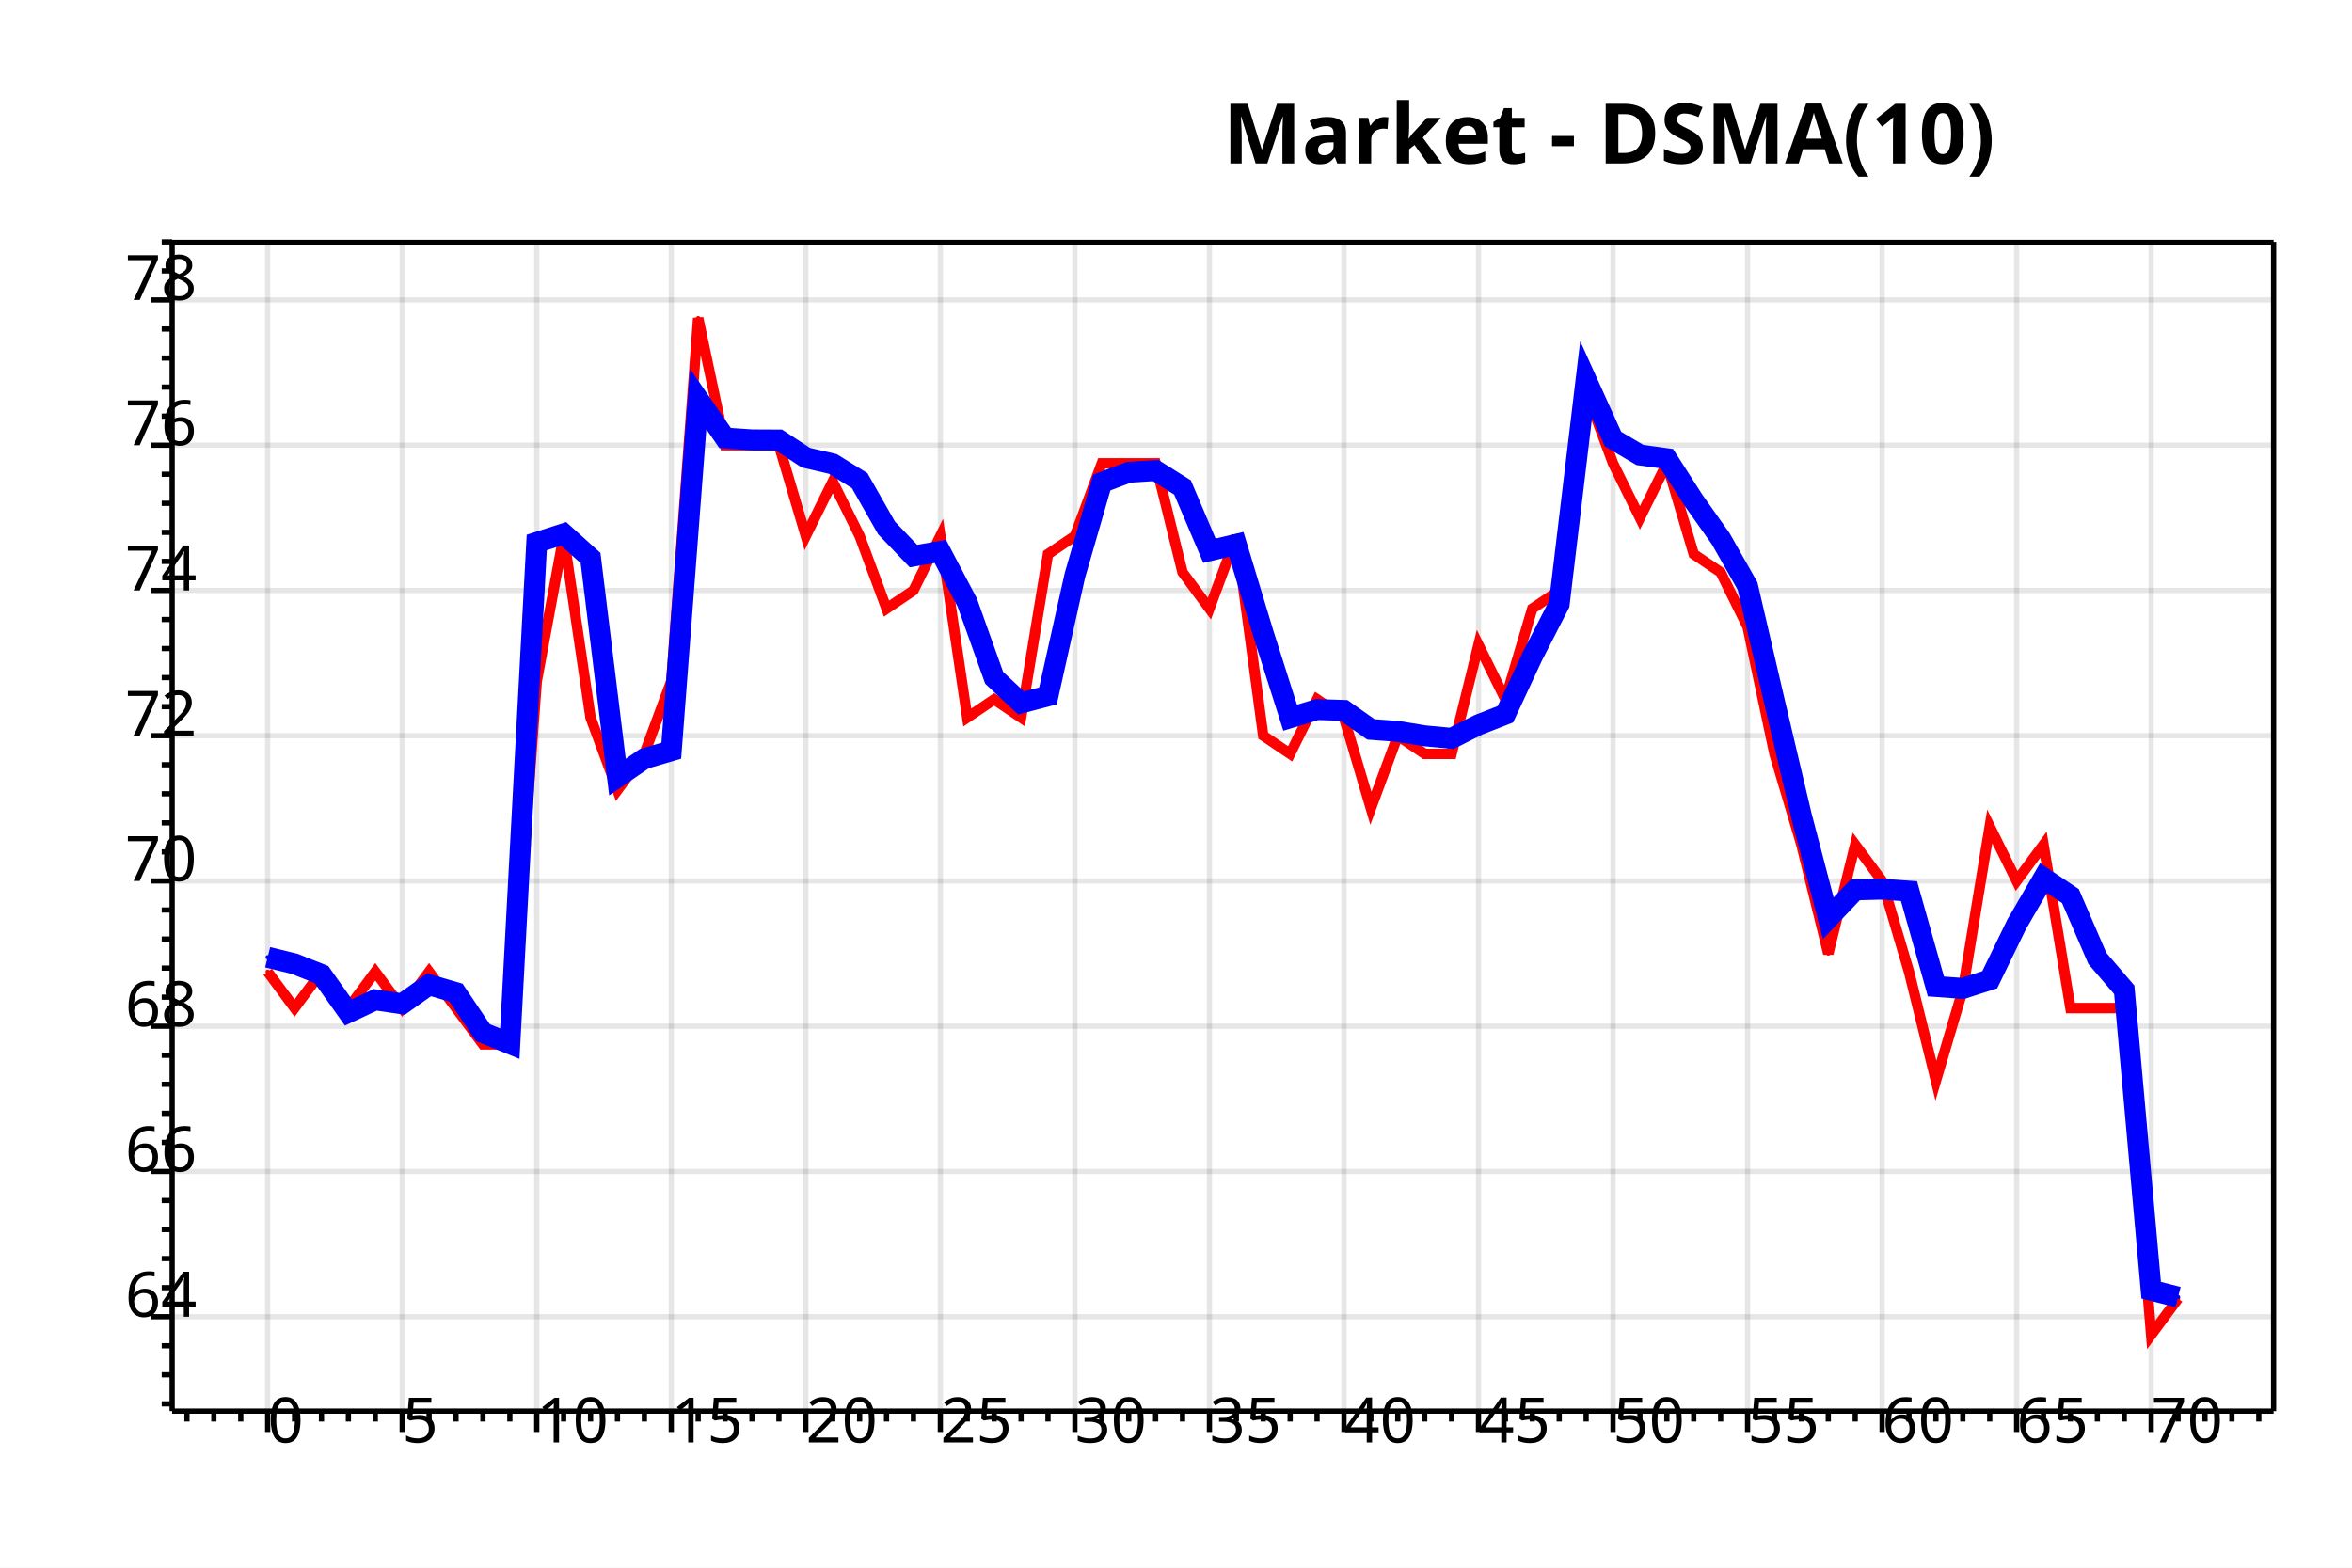
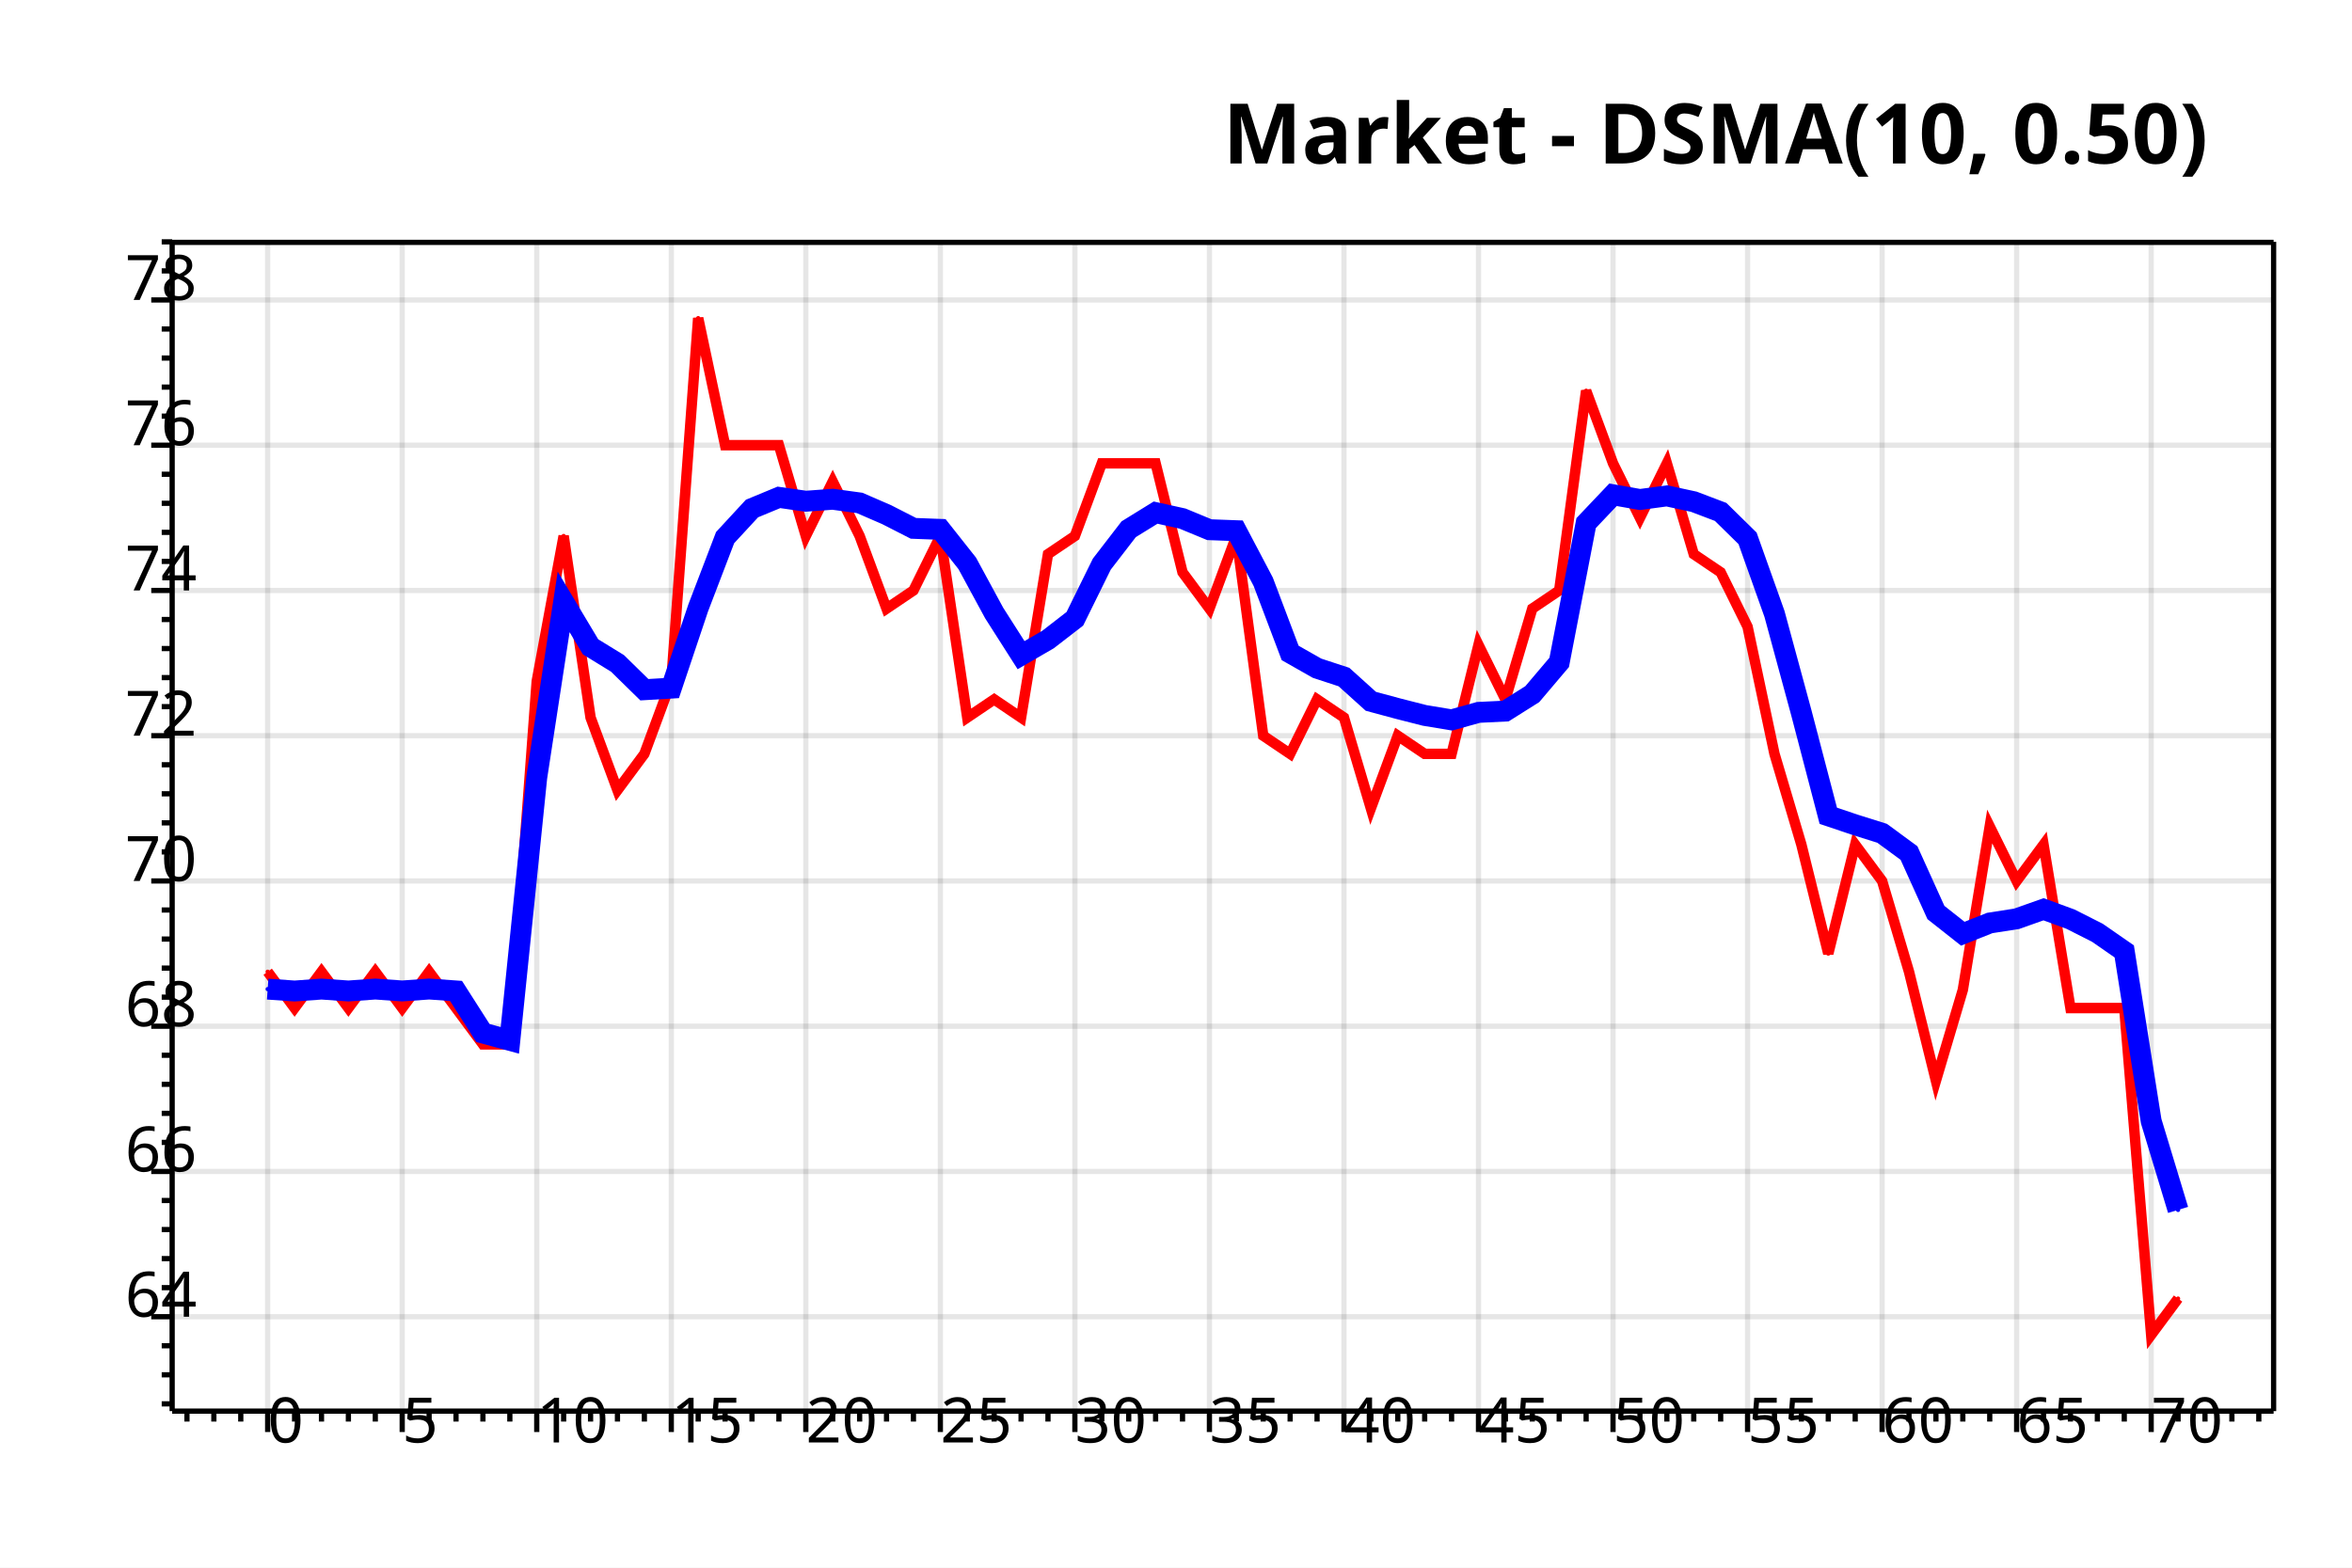
<svg xmlns="http://www.w3.org/2000/svg" width="450" height="300">
  <rect fill="white" width="450" height="300" />
  <path fill="none" stroke="#010101" stroke-width="1" stroke-miterlimit="4" stroke-opacity="0.098" d="M51.213 270.039L51.213 46.281M76.953 270.039L76.953 46.281M102.694 270.039L102.694 46.281M128.434 270.039L128.434 46.281M154.174 270.039L154.174 46.281M179.914 270.039L179.914 46.281M205.654 270.039L205.654 46.281M231.395 270.039L231.395 46.281M257.135 270.039L257.135 46.281M282.875 270.039L282.875 46.281M308.615 270.039L308.615 46.281M334.356 270.039L334.356 46.281M360.096 270.039L360.096 46.281M385.836 270.039L385.836 46.281M411.576 270.039L411.576 46.281" />
  <path fill="none" stroke="#010101" stroke-width="1" stroke-miterlimit="4" stroke-opacity="0.098" d="M32.938 251.972L435 251.972M32.938 224.176L435 224.176M32.938 196.38L435 196.38M32.938 168.584L435 168.584M32.938 140.788L435 140.788M32.938 112.992L435 112.992M32.938 85.196L435 85.196M32.938 57.4L435 57.4" />
-   <clipPath id="cl_121">
+   <clipPath id="cl_181">
    <rect x="32.938" y="46.281" width="402.062" height="223.758" />
  </clipPath>
-   <g clip-path="url(#cl_121)">
+   <g clip-path="url(#cl_181)">
    <path fill="none" stroke="red" stroke-width="2" stroke-miterlimit="4" d="M51.213 185.956L51.213 185.956L56.361 192.905L61.509 185.956L66.657 192.905L71.805 185.956L76.953 192.905L82.101 185.956L87.249 192.905L92.397 199.854L97.546 199.854L102.694 130.364L107.842 102.568L112.99 137.313L118.138 151.211L123.286 144.262L128.434 130.364L133.582 60.874L138.73 85.196L143.878 85.196L149.026 85.196L154.174 102.568L159.322 92.145L164.47 102.568L169.618 116.466L174.766 112.992L179.914 102.568L185.062 137.313L190.21 133.839L195.358 137.313L200.506 106.043L205.654 102.568L210.803 88.67L215.951 88.67L221.099 88.67L226.247 109.517L231.395 116.466L236.543 102.568L241.691 140.788L246.839 144.262L251.987 133.839L257.135 137.313L262.283 154.686L267.431 140.788L272.579 144.262L277.727 144.262L282.875 123.415L288.023 133.839L293.171 116.466L298.319 112.992L303.467 74.772L308.615 88.67L313.763 99.094L318.912 88.67L324.06 106.043L329.208 109.517L334.356 119.941L339.504 144.262L344.652 161.635L349.8 182.482L354.948 161.635L360.096 168.584L365.244 185.956L370.392 206.803L375.54 189.431L380.688 158.16L385.836 168.584L390.984 161.635L396.132 192.905L401.28 192.905L406.428 192.905L411.576 255.446L416.724 248.497" />
    <ellipse fill="red" cx="51.213" cy="185.956" rx="0.406" ry="0.406" />
    <ellipse fill="red" cx="56.361" cy="192.905" rx="0.406" ry="0.406" />
    <ellipse fill="red" cx="61.509" cy="185.956" rx="0.406" ry="0.406" />
    <ellipse fill="red" cx="66.657" cy="192.905" rx="0.406" ry="0.406" />
    <ellipse fill="red" cx="71.805" cy="185.956" rx="0.406" ry="0.406" />
    <ellipse fill="red" cx="76.953" cy="192.905" rx="0.406" ry="0.406" />
    <ellipse fill="red" cx="82.101" cy="185.956" rx="0.406" ry="0.406" />
    <ellipse fill="red" cx="87.249" cy="192.905" rx="0.406" ry="0.406" />
    <ellipse fill="red" cx="92.397" cy="199.854" rx="0.406" ry="0.406" />
    <ellipse fill="red" cx="97.545" cy="199.854" rx="0.406" ry="0.406" />
    <ellipse fill="red" cx="102.694" cy="130.364" rx="0.406" ry="0.406" />
    <ellipse fill="red" cx="107.842" cy="102.568" rx="0.406" ry="0.406" />
    <ellipse fill="red" cx="112.99" cy="137.313" rx="0.406" ry="0.406" />
    <ellipse fill="red" cx="118.138" cy="151.211" rx="0.406" ry="0.406" />
    <ellipse fill="red" cx="123.286" cy="144.262" rx="0.406" ry="0.406" />
    <ellipse fill="red" cx="128.434" cy="130.364" rx="0.406" ry="0.406" />
    <ellipse fill="red" cx="133.582" cy="60.874" rx="0.406" ry="0.406" />
    <ellipse fill="red" cx="138.73" cy="85.196" rx="0.406" ry="0.406" />
    <ellipse fill="red" cx="143.878" cy="85.196" rx="0.406" ry="0.406" />
    <ellipse fill="red" cx="149.026" cy="85.196" rx="0.406" ry="0.406" />
    <ellipse fill="red" cx="154.174" cy="102.568" rx="0.406" ry="0.406" />
    <ellipse fill="red" cx="159.322" cy="92.145" rx="0.406" ry="0.406" />
    <ellipse fill="red" cx="164.47" cy="102.568" rx="0.406" ry="0.406" />
    <ellipse fill="red" cx="169.618" cy="116.466" rx="0.406" ry="0.406" />
    <ellipse fill="red" cx="174.766" cy="112.992" rx="0.406" ry="0.406" />
    <ellipse fill="red" cx="179.914" cy="102.568" rx="0.406" ry="0.406" />
    <ellipse fill="red" cx="185.062" cy="137.313" rx="0.406" ry="0.406" />
    <ellipse fill="red" cx="190.21" cy="133.839" rx="0.406" ry="0.406" />
    <ellipse fill="red" cx="195.358" cy="137.313" rx="0.406" ry="0.406" />
    <ellipse fill="red" cx="200.506" cy="106.043" rx="0.406" ry="0.406" />
    <ellipse fill="red" cx="205.655" cy="102.568" rx="0.406" ry="0.406" />
    <ellipse fill="red" cx="210.803" cy="88.67" rx="0.406" ry="0.406" />
    <ellipse fill="red" cx="215.951" cy="88.67" rx="0.406" ry="0.406" />
    <ellipse fill="red" cx="221.099" cy="88.67" rx="0.406" ry="0.406" />
    <ellipse fill="red" cx="226.247" cy="109.517" rx="0.406" ry="0.406" />
    <ellipse fill="red" cx="231.395" cy="116.466" rx="0.406" ry="0.406" />
    <ellipse fill="red" cx="236.543" cy="102.568" rx="0.406" ry="0.406" />
    <ellipse fill="red" cx="241.691" cy="140.788" rx="0.406" ry="0.406" />
    <ellipse fill="red" cx="246.839" cy="144.262" rx="0.406" ry="0.406" />
    <ellipse fill="red" cx="251.987" cy="133.839" rx="0.406" ry="0.406" />
    <ellipse fill="red" cx="257.135" cy="137.313" rx="0.406" ry="0.406" />
    <ellipse fill="red" cx="262.283" cy="154.686" rx="0.406" ry="0.406" />
    <ellipse fill="red" cx="267.431" cy="140.788" rx="0.406" ry="0.406" />
    <ellipse fill="red" cx="272.579" cy="144.262" rx="0.406" ry="0.406" />
    <ellipse fill="red" cx="277.727" cy="144.262" rx="0.406" ry="0.406" />
    <ellipse fill="red" cx="282.875" cy="123.415" rx="0.406" ry="0.406" />
    <ellipse fill="red" cx="288.023" cy="133.839" rx="0.406" ry="0.406" />
    <ellipse fill="red" cx="293.171" cy="116.466" rx="0.406" ry="0.406" />
    <ellipse fill="red" cx="298.319" cy="112.992" rx="0.406" ry="0.406" />
    <ellipse fill="red" cx="303.467" cy="74.772" rx="0.406" ry="0.406" />
    <ellipse fill="red" cx="308.615" cy="88.67" rx="0.406" ry="0.406" />
    <ellipse fill="red" cx="313.763" cy="99.094" rx="0.406" ry="0.406" />
    <ellipse fill="red" cx="318.912" cy="88.67" rx="0.406" ry="0.406" />
    <ellipse fill="red" cx="324.06" cy="106.043" rx="0.406" ry="0.406" />
    <ellipse fill="red" cx="329.208" cy="109.517" rx="0.406" ry="0.406" />
    <ellipse fill="red" cx="334.356" cy="119.941" rx="0.406" ry="0.406" />
    <ellipse fill="red" cx="339.504" cy="144.262" rx="0.406" ry="0.406" />
    <ellipse fill="red" cx="344.652" cy="161.635" rx="0.406" ry="0.406" />
    <ellipse fill="red" cx="349.8" cy="182.482" rx="0.406" ry="0.406" />
    <ellipse fill="red" cx="354.948" cy="161.635" rx="0.406" ry="0.406" />
    <ellipse fill="red" cx="360.096" cy="168.584" rx="0.406" ry="0.406" />
    <ellipse fill="red" cx="365.244" cy="185.956" rx="0.406" ry="0.406" />
    <ellipse fill="red" cx="370.392" cy="206.803" rx="0.406" ry="0.406" />
    <ellipse fill="red" cx="375.54" cy="189.431" rx="0.406" ry="0.406" />
    <ellipse fill="red" cx="380.688" cy="158.16" rx="0.406" ry="0.406" />
    <ellipse fill="red" cx="385.836" cy="168.584" rx="0.406" ry="0.406" />
    <ellipse fill="red" cx="390.984" cy="161.635" rx="0.406" ry="0.406" />
    <ellipse fill="red" cx="396.132" cy="192.905" rx="0.406" ry="0.406" />
    <ellipse fill="red" cx="401.28" cy="192.905" rx="0.406" ry="0.406" />
    <ellipse fill="red" cx="406.428" cy="192.905" rx="0.406" ry="0.406" />
    <ellipse fill="red" cx="411.576" cy="255.446" rx="0.406" ry="0.406" />
    <ellipse fill="red" cx="416.724" cy="248.497" rx="0.406" ry="0.406" />
  </g>
-   <clipPath id="cl_122">
+   <clipPath id="cl_182">
    <rect x="32.938" y="46.281" width="402.062" height="223.758" />
  </clipPath>
-   <g clip-path="url(#cl_122)">
-     <path fill="none" stroke="blue" stroke-width="4" stroke-miterlimit="4" d="M51.213 183.184L51.213 183.184L56.361 184.448L61.509 186.499L66.657 193.744L71.805 191.332L76.953 192.097L82.101 188.447L87.249 189.963L92.397 197.614L97.546 199.721L102.694 103.814L107.842 102.159L112.99 106.789L118.138 148.71L123.286 145.178L128.434 143.658L133.582 76.363L138.73 83.829L143.878 84.175L149.026 84.201L154.174 87.579L159.322 88.781L164.47 91.97L169.618 101.024L174.766 106.413L179.914 105.528L185.062 115.309L190.21 129.708L195.358 134.523L200.506 133.169L205.654 110.117L210.803 92.335L215.951 90.381L221.099 90.044L226.247 93.282L231.395 105.38L236.543 104.172L241.691 121.189L246.839 137.35L251.987 135.778L257.135 135.946L262.283 139.578L267.431 139.965L272.579 140.811L277.727 141.295L282.875 138.703L288.023 136.687L293.171 125.63L298.319 115.59L303.467 72.641L308.615 84.027L313.763 87.07L318.912 87.773L324.06 95.804L329.208 103.075L334.356 112.154L339.504 134.285L344.652 156.095L349.8 175.733L354.948 170.288L360.096 170.155L365.244 170.537L370.392 188.776L375.54 189.148L380.688 187.491L385.836 176.896L390.984 168.027L396.132 171.476L401.28 183.409L406.428 189.41L411.576 246.901L416.724 248.215" />
-     <ellipse fill="blue" cx="51.213" cy="183.184" rx="0.406" ry="0.406" />
-     <ellipse fill="blue" cx="56.361" cy="184.448" rx="0.406" ry="0.406" />
-     <ellipse fill="blue" cx="61.509" cy="186.499" rx="0.406" ry="0.406" />
-     <ellipse fill="blue" cx="66.657" cy="193.744" rx="0.406" ry="0.406" />
-     <ellipse fill="blue" cx="71.805" cy="191.332" rx="0.406" ry="0.406" />
-     <ellipse fill="blue" cx="76.953" cy="192.097" rx="0.406" ry="0.406" />
-     <ellipse fill="blue" cx="82.101" cy="188.447" rx="0.406" ry="0.406" />
-     <ellipse fill="blue" cx="87.249" cy="189.963" rx="0.406" ry="0.406" />
-     <ellipse fill="blue" cx="92.397" cy="197.614" rx="0.406" ry="0.406" />
-     <ellipse fill="blue" cx="97.545" cy="199.721" rx="0.406" ry="0.406" />
-     <ellipse fill="blue" cx="102.694" cy="103.814" rx="0.406" ry="0.406" />
-     <ellipse fill="blue" cx="107.842" cy="102.159" rx="0.406" ry="0.406" />
-     <ellipse fill="blue" cx="112.99" cy="106.789" rx="0.406" ry="0.406" />
-     <ellipse fill="blue" cx="118.138" cy="148.71" rx="0.406" ry="0.406" />
-     <ellipse fill="blue" cx="123.286" cy="145.178" rx="0.406" ry="0.406" />
-     <ellipse fill="blue" cx="128.434" cy="143.658" rx="0.406" ry="0.406" />
-     <ellipse fill="blue" cx="133.582" cy="76.363" rx="0.406" ry="0.406" />
-     <ellipse fill="blue" cx="138.73" cy="83.829" rx="0.406" ry="0.406" />
-     <ellipse fill="blue" cx="143.878" cy="84.175" rx="0.406" ry="0.406" />
-     <ellipse fill="blue" cx="149.026" cy="84.201" rx="0.406" ry="0.406" />
-     <ellipse fill="blue" cx="154.174" cy="87.579" rx="0.406" ry="0.406" />
-     <ellipse fill="blue" cx="159.322" cy="88.781" rx="0.406" ry="0.406" />
-     <ellipse fill="blue" cx="164.47" cy="91.97" rx="0.406" ry="0.406" />
-     <ellipse fill="blue" cx="169.618" cy="101.024" rx="0.406" ry="0.406" />
-     <ellipse fill="blue" cx="174.766" cy="106.413" rx="0.406" ry="0.406" />
-     <ellipse fill="blue" cx="179.914" cy="105.528" rx="0.406" ry="0.406" />
-     <ellipse fill="blue" cx="185.062" cy="115.309" rx="0.406" ry="0.406" />
-     <ellipse fill="blue" cx="190.21" cy="129.708" rx="0.406" ry="0.406" />
-     <ellipse fill="blue" cx="195.358" cy="134.523" rx="0.406" ry="0.406" />
-     <ellipse fill="blue" cx="200.506" cy="133.169" rx="0.406" ry="0.406" />
-     <ellipse fill="blue" cx="205.655" cy="110.117" rx="0.406" ry="0.406" />
-     <ellipse fill="blue" cx="210.803" cy="92.335" rx="0.406" ry="0.406" />
-     <ellipse fill="blue" cx="215.951" cy="90.381" rx="0.406" ry="0.406" />
-     <ellipse fill="blue" cx="221.099" cy="90.044" rx="0.406" ry="0.406" />
-     <ellipse fill="blue" cx="226.247" cy="93.282" rx="0.406" ry="0.406" />
-     <ellipse fill="blue" cx="231.395" cy="105.38" rx="0.406" ry="0.406" />
-     <ellipse fill="blue" cx="236.543" cy="104.172" rx="0.406" ry="0.406" />
-     <ellipse fill="blue" cx="241.691" cy="121.189" rx="0.406" ry="0.406" />
-     <ellipse fill="blue" cx="246.839" cy="137.35" rx="0.406" ry="0.406" />
-     <ellipse fill="blue" cx="251.987" cy="135.778" rx="0.406" ry="0.406" />
-     <ellipse fill="blue" cx="257.135" cy="135.946" rx="0.406" ry="0.406" />
-     <ellipse fill="blue" cx="262.283" cy="139.578" rx="0.406" ry="0.406" />
-     <ellipse fill="blue" cx="267.431" cy="139.965" rx="0.406" ry="0.406" />
-     <ellipse fill="blue" cx="272.579" cy="140.811" rx="0.406" ry="0.406" />
-     <ellipse fill="blue" cx="277.727" cy="141.295" rx="0.406" ry="0.406" />
-     <ellipse fill="blue" cx="282.875" cy="138.703" rx="0.406" ry="0.406" />
-     <ellipse fill="blue" cx="288.023" cy="136.687" rx="0.406" ry="0.406" />
-     <ellipse fill="blue" cx="293.171" cy="125.63" rx="0.406" ry="0.406" />
-     <ellipse fill="blue" cx="298.319" cy="115.59" rx="0.406" ry="0.406" />
-     <ellipse fill="blue" cx="303.467" cy="72.641" rx="0.406" ry="0.406" />
-     <ellipse fill="blue" cx="308.615" cy="84.027" rx="0.406" ry="0.406" />
-     <ellipse fill="blue" cx="313.763" cy="87.07" rx="0.406" ry="0.406" />
-     <ellipse fill="blue" cx="318.912" cy="87.773" rx="0.406" ry="0.406" />
-     <ellipse fill="blue" cx="324.06" cy="95.804" rx="0.406" ry="0.406" />
-     <ellipse fill="blue" cx="329.208" cy="103.075" rx="0.406" ry="0.406" />
-     <ellipse fill="blue" cx="334.356" cy="112.154" rx="0.406" ry="0.406" />
-     <ellipse fill="blue" cx="339.504" cy="134.285" rx="0.406" ry="0.406" />
-     <ellipse fill="blue" cx="344.652" cy="156.095" rx="0.406" ry="0.406" />
-     <ellipse fill="blue" cx="349.8" cy="175.733" rx="0.406" ry="0.406" />
-     <ellipse fill="blue" cx="354.948" cy="170.288" rx="0.406" ry="0.406" />
-     <ellipse fill="blue" cx="360.096" cy="170.155" rx="0.406" ry="0.406" />
-     <ellipse fill="blue" cx="365.244" cy="170.537" rx="0.406" ry="0.406" />
-     <ellipse fill="blue" cx="370.392" cy="188.776" rx="0.406" ry="0.406" />
-     <ellipse fill="blue" cx="375.54" cy="189.148" rx="0.406" ry="0.406" />
-     <ellipse fill="blue" cx="380.688" cy="187.491" rx="0.406" ry="0.406" />
-     <ellipse fill="blue" cx="385.836" cy="176.896" rx="0.406" ry="0.406" />
-     <ellipse fill="blue" cx="390.984" cy="168.027" rx="0.406" ry="0.406" />
-     <ellipse fill="blue" cx="396.132" cy="171.476" rx="0.406" ry="0.406" />
-     <ellipse fill="blue" cx="401.28" cy="183.409" rx="0.406" ry="0.406" />
-     <ellipse fill="blue" cx="406.428" cy="189.41" rx="0.406" ry="0.406" />
-     <ellipse fill="blue" cx="411.576" cy="246.901" rx="0.406" ry="0.406" />
-     <ellipse fill="blue" cx="416.724" cy="248.215" rx="0.406" ry="0.406" />
+   <g clip-path="url(#cl_182)">
+     <path fill="none" stroke="blue" stroke-width="4" stroke-miterlimit="4" d="M51.213 189.281L51.213 189.281L56.361 189.644L61.509 189.275L66.657 189.638L71.805 189.27L76.953 189.633L82.101 189.266L87.249 189.629L92.397 197.688L97.546 199.086L102.694 148.788L107.842 115.179L112.99 123.782L118.138 126.944L123.286 131.988L128.434 131.681L133.582 116.338L138.73 102.883L143.878 97.311L149.026 95.178L154.174 95.917L159.322 95.54L164.47 96.243L169.618 98.476L174.766 101.106L179.914 101.303L185.062 107.811L190.21 117.305L195.358 125.375L200.506 122.391L205.654 118.409L210.803 107.955L215.951 101.277L221.099 98.096L226.247 99.238L231.395 101.366L236.543 101.557L241.691 111.335L246.839 124.948L251.987 127.873L257.135 129.564L262.283 134.207L267.431 135.595L272.579 136.907L277.727 137.76L282.875 136.326L288.023 136.075L293.171 132.832L298.319 126.757L303.467 100.103L308.615 94.681L313.763 95.586L318.912 94.895L324.06 96.009L329.208 97.964L334.356 103.019L339.504 117.477L344.652 136.43L349.8 156.111L354.948 157.843L360.096 159.461L365.244 163.241L370.392 174.621L375.54 178.682L380.688 176.63L385.836 175.825L390.984 174L396.132 175.891L401.28 178.495L406.428 182.066L411.576 214.541L416.724 231.535" />
+     <ellipse fill="blue" cx="51.213" cy="189.281" rx="0.406" ry="0.406" />
+     <ellipse fill="blue" cx="56.361" cy="189.644" rx="0.406" ry="0.406" />
+     <ellipse fill="blue" cx="61.509" cy="189.275" rx="0.406" ry="0.406" />
+     <ellipse fill="blue" cx="66.657" cy="189.638" rx="0.406" ry="0.406" />
+     <ellipse fill="blue" cx="71.805" cy="189.27" rx="0.406" ry="0.406" />
+     <ellipse fill="blue" cx="76.953" cy="189.633" rx="0.406" ry="0.406" />
+     <ellipse fill="blue" cx="82.101" cy="189.266" rx="0.406" ry="0.406" />
+     <ellipse fill="blue" cx="87.249" cy="189.629" rx="0.406" ry="0.406" />
+     <ellipse fill="blue" cx="92.397" cy="197.688" rx="0.406" ry="0.406" />
+     <ellipse fill="blue" cx="97.545" cy="199.086" rx="0.406" ry="0.406" />
+     <ellipse fill="blue" cx="102.694" cy="148.788" rx="0.406" ry="0.406" />
+     <ellipse fill="blue" cx="107.842" cy="115.179" rx="0.406" ry="0.406" />
+     <ellipse fill="blue" cx="112.99" cy="123.782" rx="0.406" ry="0.406" />
+     <ellipse fill="blue" cx="118.138" cy="126.944" rx="0.406" ry="0.406" />
+     <ellipse fill="blue" cx="123.286" cy="131.988" rx="0.406" ry="0.406" />
+     <ellipse fill="blue" cx="128.434" cy="131.681" rx="0.406" ry="0.406" />
+     <ellipse fill="blue" cx="133.582" cy="116.338" rx="0.406" ry="0.406" />
+     <ellipse fill="blue" cx="138.73" cy="102.883" rx="0.406" ry="0.406" />
+     <ellipse fill="blue" cx="143.878" cy="97.311" rx="0.406" ry="0.406" />
+     <ellipse fill="blue" cx="149.026" cy="95.178" rx="0.406" ry="0.406" />
+     <ellipse fill="blue" cx="154.174" cy="95.917" rx="0.406" ry="0.406" />
+     <ellipse fill="blue" cx="159.322" cy="95.54" rx="0.406" ry="0.406" />
+     <ellipse fill="blue" cx="164.47" cy="96.243" rx="0.406" ry="0.406" />
+     <ellipse fill="blue" cx="169.618" cy="98.476" rx="0.406" ry="0.406" />
+     <ellipse fill="blue" cx="174.766" cy="101.106" rx="0.406" ry="0.406" />
+     <ellipse fill="blue" cx="179.914" cy="101.303" rx="0.406" ry="0.406" />
+     <ellipse fill="blue" cx="185.062" cy="107.811" rx="0.406" ry="0.406" />
+     <ellipse fill="blue" cx="190.21" cy="117.305" rx="0.406" ry="0.406" />
+     <ellipse fill="blue" cx="195.358" cy="125.375" rx="0.406" ry="0.406" />
+     <ellipse fill="blue" cx="200.506" cy="122.391" rx="0.406" ry="0.406" />
+     <ellipse fill="blue" cx="205.655" cy="118.409" rx="0.406" ry="0.406" />
+     <ellipse fill="blue" cx="210.803" cy="107.955" rx="0.406" ry="0.406" />
+     <ellipse fill="blue" cx="215.951" cy="101.277" rx="0.406" ry="0.406" />
+     <ellipse fill="blue" cx="221.099" cy="98.096" rx="0.406" ry="0.406" />
+     <ellipse fill="blue" cx="226.247" cy="99.238" rx="0.406" ry="0.406" />
+     <ellipse fill="blue" cx="231.395" cy="101.366" rx="0.406" ry="0.406" />
+     <ellipse fill="blue" cx="236.543" cy="101.557" rx="0.406" ry="0.406" />
+     <ellipse fill="blue" cx="241.691" cy="111.335" rx="0.406" ry="0.406" />
+     <ellipse fill="blue" cx="246.839" cy="124.948" rx="0.406" ry="0.406" />
+     <ellipse fill="blue" cx="251.987" cy="127.873" rx="0.406" ry="0.406" />
+     <ellipse fill="blue" cx="257.135" cy="129.564" rx="0.406" ry="0.406" />
+     <ellipse fill="blue" cx="262.283" cy="134.207" rx="0.406" ry="0.406" />
+     <ellipse fill="blue" cx="267.431" cy="135.595" rx="0.406" ry="0.406" />
+     <ellipse fill="blue" cx="272.579" cy="136.907" rx="0.406" ry="0.406" />
+     <ellipse fill="blue" cx="277.727" cy="137.76" rx="0.406" ry="0.406" />
+     <ellipse fill="blue" cx="282.875" cy="136.326" rx="0.406" ry="0.406" />
+     <ellipse fill="blue" cx="288.023" cy="136.075" rx="0.406" ry="0.406" />
+     <ellipse fill="blue" cx="293.171" cy="132.832" rx="0.406" ry="0.406" />
+     <ellipse fill="blue" cx="298.319" cy="126.757" rx="0.406" ry="0.406" />
+     <ellipse fill="blue" cx="303.467" cy="100.103" rx="0.406" ry="0.406" />
+     <ellipse fill="blue" cx="308.615" cy="94.681" rx="0.406" ry="0.406" />
+     <ellipse fill="blue" cx="313.763" cy="95.586" rx="0.406" ry="0.406" />
+     <ellipse fill="blue" cx="318.912" cy="94.895" rx="0.406" ry="0.406" />
+     <ellipse fill="blue" cx="324.06" cy="96.009" rx="0.406" ry="0.406" />
+     <ellipse fill="blue" cx="329.208" cy="97.964" rx="0.406" ry="0.406" />
+     <ellipse fill="blue" cx="334.356" cy="103.019" rx="0.406" ry="0.406" />
+     <ellipse fill="blue" cx="339.504" cy="117.477" rx="0.406" ry="0.406" />
+     <ellipse fill="blue" cx="344.652" cy="136.43" rx="0.406" ry="0.406" />
+     <ellipse fill="blue" cx="349.8" cy="156.111" rx="0.406" ry="0.406" />
+     <ellipse fill="blue" cx="354.948" cy="157.843" rx="0.406" ry="0.406" />
+     <ellipse fill="blue" cx="360.096" cy="159.461" rx="0.406" ry="0.406" />
+     <ellipse fill="blue" cx="365.244" cy="163.241" rx="0.406" ry="0.406" />
+     <ellipse fill="blue" cx="370.392" cy="174.621" rx="0.406" ry="0.406" />
+     <ellipse fill="blue" cx="375.54" cy="178.682" rx="0.406" ry="0.406" />
+     <ellipse fill="blue" cx="380.688" cy="176.63" rx="0.406" ry="0.406" />
+     <ellipse fill="blue" cx="385.836" cy="175.825" rx="0.406" ry="0.406" />
+     <ellipse fill="blue" cx="390.984" cy="174" rx="0.406" ry="0.406" />
+     <ellipse fill="blue" cx="396.132" cy="175.891" rx="0.406" ry="0.406" />
+     <ellipse fill="blue" cx="401.28" cy="178.495" rx="0.406" ry="0.406" />
+     <ellipse fill="blue" cx="406.428" cy="182.066" rx="0.406" ry="0.406" />
+     <ellipse fill="blue" cx="411.576" cy="214.541" rx="0.406" ry="0.406" />
+     <ellipse fill="blue" cx="416.724" cy="231.535" rx="0.406" ry="0.406" />
  </g>
  <path fill="none" stroke="black" stroke-width="1" stroke-miterlimit="4" d="M51.213 270.039L51.213 274.039" />
  <text transform="translate(51.2131 276.039)" font-size="12" font-family="Segoe UI" x="-3.234, " y="11.027, ">
			0
	</text>
  <path fill="none" stroke="black" stroke-width="1" stroke-miterlimit="4" d="M76.953 270.039L76.953 274.039" />
  <text transform="translate(76.9533 276.039)" font-size="12" font-family="Segoe UI" x="-3.234, " y="11.027, ">
			5
	</text>
  <path fill="none" stroke="black" stroke-width="1" stroke-miterlimit="4" d="M102.694 270.039L102.694 274.039" />
  <text transform="translate(102.694 276.039)" font-size="12" font-family="Segoe UI" x="-6.469, 0, " y="11.027, ">
			10
	</text>
  <path fill="none" stroke="black" stroke-width="1" stroke-miterlimit="4" d="M128.434 270.039L128.434 274.039" />
  <text transform="translate(128.434 276.039)" font-size="12" font-family="Segoe UI" x="-6.469, 0, " y="11.027, ">
			15
	</text>
  <path fill="none" stroke="black" stroke-width="1" stroke-miterlimit="4" d="M154.174 270.039L154.174 274.039" />
  <text transform="translate(154.174 276.039)" font-size="12" font-family="Segoe UI" x="-6.469, 0, " y="11.027, ">
			20
	</text>
  <path fill="none" stroke="black" stroke-width="1" stroke-miterlimit="4" d="M179.914 270.039L179.914 274.039" />
  <text transform="translate(179.914 276.039)" font-size="12" font-family="Segoe UI" x="-6.469, 0, " y="11.027, ">
			25
	</text>
  <path fill="none" stroke="black" stroke-width="1" stroke-miterlimit="4" d="M205.654 270.039L205.654 274.039" />
  <text transform="translate(205.654 276.039)" font-size="12" font-family="Segoe UI" x="-6.469, 0, " y="11.027, ">
			30
	</text>
  <path fill="none" stroke="black" stroke-width="1" stroke-miterlimit="4" d="M231.395 270.039L231.395 274.039" />
  <text transform="translate(231.395 276.039)" font-size="12" font-family="Segoe UI" x="-6.469, 0, " y="11.027, ">
			35
	</text>
  <path fill="none" stroke="black" stroke-width="1" stroke-miterlimit="4" d="M257.135 270.039L257.135 274.039" />
  <text transform="translate(257.135 276.039)" font-size="12" font-family="Segoe UI" x="-6.469, 0, " y="11.027, ">
			40
	</text>
  <path fill="none" stroke="black" stroke-width="1" stroke-miterlimit="4" d="M282.875 270.039L282.875 274.039" />
  <text transform="translate(282.875 276.039)" font-size="12" font-family="Segoe UI" x="-6.469, 0, " y="11.027, ">
			45
	</text>
  <path fill="none" stroke="black" stroke-width="1" stroke-miterlimit="4" d="M308.615 270.039L308.615 274.039" />
  <text transform="translate(308.615 276.039)" font-size="12" font-family="Segoe UI" x="-6.469, 0, " y="11.027, ">
			50
	</text>
  <path fill="none" stroke="black" stroke-width="1" stroke-miterlimit="4" d="M334.356 270.039L334.356 274.039" />
  <text transform="translate(334.356 276.039)" font-size="12" font-family="Segoe UI" x="-6.469, 0, " y="11.027, ">
			55
	</text>
  <path fill="none" stroke="black" stroke-width="1" stroke-miterlimit="4" d="M360.096 270.039L360.096 274.039" />
  <text transform="translate(360.096 276.039)" font-size="12" font-family="Segoe UI" x="-6.469, 0, " y="11.027, ">
			60
	</text>
  <path fill="none" stroke="black" stroke-width="1" stroke-miterlimit="4" d="M385.836 270.039L385.836 274.039" />
  <text transform="translate(385.836 276.039)" font-size="12" font-family="Segoe UI" x="-6.469, 0, " y="11.027, ">
			65
	</text>
  <path fill="none" stroke="black" stroke-width="1" stroke-miterlimit="4" d="M411.576 270.039L411.576 274.039" />
  <text transform="translate(411.576 276.039)" font-size="12" font-family="Segoe UI" x="-6.469, 0, " y="11.027, ">
			70
	</text>
  <path fill="none" stroke="black" stroke-width="1" stroke-miterlimit="4" d="M35.769 270.039L35.769 272.039" />
  <path fill="none" stroke="black" stroke-width="1" stroke-miterlimit="4" d="M40.917 270.039L40.917 272.039" />
  <path fill="none" stroke="black" stroke-width="1" stroke-miterlimit="4" d="M46.065 270.039L46.065 272.039" />
  <path fill="none" stroke="black" stroke-width="1" stroke-miterlimit="4" d="M56.361 270.039L56.361 272.039" />
  <path fill="none" stroke="black" stroke-width="1" stroke-miterlimit="4" d="M61.509 270.039L61.509 272.039" />
  <path fill="none" stroke="black" stroke-width="1" stroke-miterlimit="4" d="M66.657 270.039L66.657 272.039" />
  <path fill="none" stroke="black" stroke-width="1" stroke-miterlimit="4" d="M71.805 270.039L71.805 272.039" />
  <path fill="none" stroke="black" stroke-width="1" stroke-miterlimit="4" d="M82.101 270.039L82.101 272.039" />
  <path fill="none" stroke="black" stroke-width="1" stroke-miterlimit="4" d="M87.249 270.039L87.249 272.039" />
  <path fill="none" stroke="black" stroke-width="1" stroke-miterlimit="4" d="M92.397 270.039L92.397 272.039" />
  <path fill="none" stroke="black" stroke-width="1" stroke-miterlimit="4" d="M97.546 270.039L97.546 272.039" />
  <path fill="none" stroke="black" stroke-width="1" stroke-miterlimit="4" d="M107.842 270.039L107.842 272.039" />
  <path fill="none" stroke="black" stroke-width="1" stroke-miterlimit="4" d="M112.99 270.039L112.99 272.039" />
  <path fill="none" stroke="black" stroke-width="1" stroke-miterlimit="4" d="M118.138 270.039L118.138 272.039" />
  <path fill="none" stroke="black" stroke-width="1" stroke-miterlimit="4" d="M123.286 270.039L123.286 272.039" />
  <path fill="none" stroke="black" stroke-width="1" stroke-miterlimit="4" d="M133.582 270.039L133.582 272.039" />
  <path fill="none" stroke="black" stroke-width="1" stroke-miterlimit="4" d="M138.73 270.039L138.73 272.039" />
  <path fill="none" stroke="black" stroke-width="1" stroke-miterlimit="4" d="M143.878 270.039L143.878 272.039" />
  <path fill="none" stroke="black" stroke-width="1" stroke-miterlimit="4" d="M149.026 270.039L149.026 272.039" />
  <path fill="none" stroke="black" stroke-width="1" stroke-miterlimit="4" d="M159.322 270.039L159.322 272.039" />
  <path fill="none" stroke="black" stroke-width="1" stroke-miterlimit="4" d="M164.47 270.039L164.47 272.039" />
  <path fill="none" stroke="black" stroke-width="1" stroke-miterlimit="4" d="M169.618 270.039L169.618 272.039" />
  <path fill="none" stroke="black" stroke-width="1" stroke-miterlimit="4" d="M174.766 270.039L174.766 272.039" />
  <path fill="none" stroke="black" stroke-width="1" stroke-miterlimit="4" d="M185.062 270.039L185.062 272.039" />
  <path fill="none" stroke="black" stroke-width="1" stroke-miterlimit="4" d="M190.21 270.039L190.21 272.039" />
  <path fill="none" stroke="black" stroke-width="1" stroke-miterlimit="4" d="M195.358 270.039L195.358 272.039" />
  <path fill="none" stroke="black" stroke-width="1" stroke-miterlimit="4" d="M200.506 270.039L200.506 272.039" />
  <path fill="none" stroke="black" stroke-width="1" stroke-miterlimit="4" d="M210.803 270.039L210.803 272.039" />
  <path fill="none" stroke="black" stroke-width="1" stroke-miterlimit="4" d="M215.951 270.039L215.951 272.039" />
  <path fill="none" stroke="black" stroke-width="1" stroke-miterlimit="4" d="M221.099 270.039L221.099 272.039" />
  <path fill="none" stroke="black" stroke-width="1" stroke-miterlimit="4" d="M226.247 270.039L226.247 272.039" />
  <path fill="none" stroke="black" stroke-width="1" stroke-miterlimit="4" d="M236.543 270.039L236.543 272.039" />
  <path fill="none" stroke="black" stroke-width="1" stroke-miterlimit="4" d="M241.691 270.039L241.691 272.039" />
  <path fill="none" stroke="black" stroke-width="1" stroke-miterlimit="4" d="M246.839 270.039L246.839 272.039" />
  <path fill="none" stroke="black" stroke-width="1" stroke-miterlimit="4" d="M251.987 270.039L251.987 272.039" />
  <path fill="none" stroke="black" stroke-width="1" stroke-miterlimit="4" d="M262.283 270.039L262.283 272.039" />
  <path fill="none" stroke="black" stroke-width="1" stroke-miterlimit="4" d="M267.431 270.039L267.431 272.039" />
  <path fill="none" stroke="black" stroke-width="1" stroke-miterlimit="4" d="M272.579 270.039L272.579 272.039" />
  <path fill="none" stroke="black" stroke-width="1" stroke-miterlimit="4" d="M277.727 270.039L277.727 272.039" />
  <path fill="none" stroke="black" stroke-width="1" stroke-miterlimit="4" d="M288.023 270.039L288.023 272.039" />
  <path fill="none" stroke="black" stroke-width="1" stroke-miterlimit="4" d="M293.171 270.039L293.171 272.039" />
  <path fill="none" stroke="black" stroke-width="1" stroke-miterlimit="4" d="M298.319 270.039L298.319 272.039" />
  <path fill="none" stroke="black" stroke-width="1" stroke-miterlimit="4" d="M303.467 270.039L303.467 272.039" />
  <path fill="none" stroke="black" stroke-width="1" stroke-miterlimit="4" d="M313.763 270.039L313.763 272.039" />
  <path fill="none" stroke="black" stroke-width="1" stroke-miterlimit="4" d="M318.912 270.039L318.912 272.039" />
  <path fill="none" stroke="black" stroke-width="1" stroke-miterlimit="4" d="M324.06 270.039L324.06 272.039" />
  <path fill="none" stroke="black" stroke-width="1" stroke-miterlimit="4" d="M329.208 270.039L329.208 272.039" />
  <path fill="none" stroke="black" stroke-width="1" stroke-miterlimit="4" d="M339.504 270.039L339.504 272.039" />
  <path fill="none" stroke="black" stroke-width="1" stroke-miterlimit="4" d="M344.652 270.039L344.652 272.039" />
  <path fill="none" stroke="black" stroke-width="1" stroke-miterlimit="4" d="M349.8 270.039L349.8 272.039" />
  <path fill="none" stroke="black" stroke-width="1" stroke-miterlimit="4" d="M354.948 270.039L354.948 272.039" />
  <path fill="none" stroke="black" stroke-width="1" stroke-miterlimit="4" d="M365.244 270.039L365.244 272.039" />
  <path fill="none" stroke="black" stroke-width="1" stroke-miterlimit="4" d="M370.392 270.039L370.392 272.039" />
  <path fill="none" stroke="black" stroke-width="1" stroke-miterlimit="4" d="M375.54 270.039L375.54 272.039" />
  <path fill="none" stroke="black" stroke-width="1" stroke-miterlimit="4" d="M380.688 270.039L380.688 272.039" />
  <path fill="none" stroke="black" stroke-width="1" stroke-miterlimit="4" d="M390.984 270.039L390.984 272.039" />
  <path fill="none" stroke="black" stroke-width="1" stroke-miterlimit="4" d="M396.132 270.039L396.132 272.039" />
  <path fill="none" stroke="black" stroke-width="1" stroke-miterlimit="4" d="M401.28 270.039L401.28 272.039" />
  <path fill="none" stroke="black" stroke-width="1" stroke-miterlimit="4" d="M406.428 270.039L406.428 272.039" />
  <path fill="none" stroke="black" stroke-width="1" stroke-miterlimit="4" d="M416.724 270.039L416.724 272.039" />
  <path fill="none" stroke="black" stroke-width="1" stroke-miterlimit="4" d="M421.872 270.039L421.872 272.039" />
  <path fill="none" stroke="black" stroke-width="1" stroke-miterlimit="4" d="M427.021 270.039L427.021 272.039" />
  <path fill="none" stroke="black" stroke-width="1" stroke-miterlimit="4" d="M432.169 270.039L432.169 272.039" />
  <path fill="none" stroke="black" stroke-width="1" stroke-miterlimit="4" d="M32.938 270.039L435 270.039" />
  <path fill="none" stroke="black" stroke-width="1" stroke-miterlimit="4" d="M32.938 46.381L435 46.381" />
  <path fill="none" stroke="black" stroke-width="1" stroke-miterlimit="4" d="M32.938 251.972L28.938 251.972" />
  <text transform="translate(23.9375 251.972)" font-size="12" font-family="Segoe UI" x="-12.938, -6.469, " y="3.047, ">
			64
	</text>
  <path fill="none" stroke="black" stroke-width="1" stroke-miterlimit="4" d="M32.938 224.176L28.938 224.176" />
  <text transform="translate(23.9375 224.176)" font-size="12" font-family="Segoe UI" x="-12.938, -6.469, " y="3.047, ">
			66
	</text>
  <path fill="none" stroke="black" stroke-width="1" stroke-miterlimit="4" d="M32.938 196.38L28.938 196.38" />
  <text transform="translate(23.9375 196.38)" font-size="12" font-family="Segoe UI" x="-12.938, -6.469, " y="3.047, ">
			68
	</text>
  <path fill="none" stroke="black" stroke-width="1" stroke-miterlimit="4" d="M32.938 168.584L28.938 168.584" />
  <text transform="translate(23.9375 168.584)" font-size="12" font-family="Segoe UI" x="-12.938, -6.469, " y="3.047, ">
			70
	</text>
  <path fill="none" stroke="black" stroke-width="1" stroke-miterlimit="4" d="M32.938 140.788L28.938 140.788" />
  <text transform="translate(23.9375 140.788)" font-size="12" font-family="Segoe UI" x="-12.938, -6.469, " y="3.047, ">
			72
	</text>
  <path fill="none" stroke="black" stroke-width="1" stroke-miterlimit="4" d="M32.938 112.992L28.938 112.992" />
  <text transform="translate(23.9375 112.992)" font-size="12" font-family="Segoe UI" x="-12.938, -6.469, " y="3.047, ">
			74
	</text>
  <path fill="none" stroke="black" stroke-width="1" stroke-miterlimit="4" d="M32.938 85.196L28.938 85.196" />
  <text transform="translate(23.9375 85.1956)" font-size="12" font-family="Segoe UI" x="-12.938, -6.469, " y="3.047, ">
			76
	</text>
  <path fill="none" stroke="black" stroke-width="1" stroke-miterlimit="4" d="M32.938 57.4L28.938 57.4" />
  <text transform="translate(23.9375 57.3997)" font-size="12" font-family="Segoe UI" x="-12.938, -6.469, " y="3.047, ">
			78
	</text>
  <path fill="none" stroke="black" stroke-width="1" stroke-miterlimit="4" d="M32.938 268.649L30.938 268.649" />
  <path fill="none" stroke="black" stroke-width="1" stroke-miterlimit="4" d="M32.938 263.09L30.938 263.09" />
  <path fill="none" stroke="black" stroke-width="1" stroke-miterlimit="4" d="M32.938 257.531L30.938 257.531" />
  <path fill="none" stroke="black" stroke-width="1" stroke-miterlimit="4" d="M32.938 246.412L30.938 246.412" />
  <path fill="none" stroke="black" stroke-width="1" stroke-miterlimit="4" d="M32.938 240.853L30.938 240.853" />
  <path fill="none" stroke="black" stroke-width="1" stroke-miterlimit="4" d="M32.938 235.294L30.938 235.294" />
  <path fill="none" stroke="black" stroke-width="1" stroke-miterlimit="4" d="M32.938 229.735L30.938 229.735" />
  <path fill="none" stroke="black" stroke-width="1" stroke-miterlimit="4" d="M32.938 218.616L30.938 218.616" />
  <path fill="none" stroke="black" stroke-width="1" stroke-miterlimit="4" d="M32.938 213.057L30.938 213.057" />
  <path fill="none" stroke="black" stroke-width="1" stroke-miterlimit="4" d="M32.938 207.498L30.938 207.498" />
  <path fill="none" stroke="black" stroke-width="1" stroke-miterlimit="4" d="M32.938 201.939L30.938 201.939" />
  <path fill="none" stroke="black" stroke-width="1" stroke-miterlimit="4" d="M32.938 190.82L30.938 190.82" />
  <path fill="none" stroke="black" stroke-width="1" stroke-miterlimit="4" d="M32.938 185.261L30.938 185.261" />
  <path fill="none" stroke="black" stroke-width="1" stroke-miterlimit="4" d="M32.938 179.702L30.938 179.702" />
  <path fill="none" stroke="black" stroke-width="1" stroke-miterlimit="4" d="M32.938 174.143L30.938 174.143" />
  <path fill="none" stroke="black" stroke-width="1" stroke-miterlimit="4" d="M32.938 163.024L30.938 163.024" />
  <path fill="none" stroke="black" stroke-width="1" stroke-miterlimit="4" d="M32.938 157.465L30.938 157.465" />
  <path fill="none" stroke="black" stroke-width="1" stroke-miterlimit="4" d="M32.938 151.906L30.938 151.906" />
  <path fill="none" stroke="black" stroke-width="1" stroke-miterlimit="4" d="M32.938 146.347L30.938 146.347" />
  <path fill="none" stroke="black" stroke-width="1" stroke-miterlimit="4" d="M32.938 135.228L30.938 135.228" />
  <path fill="none" stroke="black" stroke-width="1" stroke-miterlimit="4" d="M32.938 129.669L30.938 129.669" />
  <path fill="none" stroke="black" stroke-width="1" stroke-miterlimit="4" d="M32.938 124.11L30.938 124.11" />
  <path fill="none" stroke="black" stroke-width="1" stroke-miterlimit="4" d="M32.938 118.551L30.938 118.551" />
  <path fill="none" stroke="black" stroke-width="1" stroke-miterlimit="4" d="M32.938 107.432L30.938 107.432" />
  <path fill="none" stroke="black" stroke-width="1" stroke-miterlimit="4" d="M32.938 101.873L30.938 101.873" />
  <path fill="none" stroke="black" stroke-width="1" stroke-miterlimit="4" d="M32.938 96.314L30.938 96.314" />
  <path fill="none" stroke="black" stroke-width="1" stroke-miterlimit="4" d="M32.938 90.755L30.938 90.755" />
  <path fill="none" stroke="black" stroke-width="1" stroke-miterlimit="4" d="M32.938 79.636L30.938 79.636" />
  <path fill="none" stroke="black" stroke-width="1" stroke-miterlimit="4" d="M32.938 74.077L30.938 74.077" />
  <path fill="none" stroke="black" stroke-width="1" stroke-miterlimit="4" d="M32.938 68.518L30.938 68.518" />
  <path fill="none" stroke="black" stroke-width="1" stroke-miterlimit="4" d="M32.938 62.959L30.938 62.959" />
  <path fill="none" stroke="black" stroke-width="1" stroke-miterlimit="4" d="M32.938 51.84L30.938 51.84" />
  <path fill="none" stroke="black" stroke-width="1" stroke-miterlimit="4" d="M32.938 46.281L30.938 46.281" />
  <path fill="none" stroke="black" stroke-width="1" stroke-miterlimit="4" d="M32.938 270.039L32.938 46.281" />
  <path fill="none" stroke="black" stroke-width="1" stroke-miterlimit="4" d="M435 270.039L435 46.281" />
-   <text transform="translate(233.969 31.2813)" font-size="16" font-weight="600" font-family="Segoe UI" x="-73.48, -58.168, -49.559, -43.191, -34.246, -25.59, -19.363, -14.949, -8.48, -4.066, 7.73, 16.699, 32.012, 43.262, 49.168, 58.371, 67.574, " y="-6.891, ">
- 			Market - DSMA(10)
+   <text transform="translate(233.969 31.2813)" font-size="16" font-weight="600" font-family="Segoe UI" x="-93.828, -78.516, -69.906, -63.539, -54.594, -45.938, -39.711, -35.297, -28.828, -24.414, -12.617, -3.648, 11.664, 22.914, 28.82, 38.023, 47.227, 51.562, 55.977, 65.18, 69.516, 78.719, 87.922, " y="-6.891, ">
+ 			Market - DSMA(10, 0.50)
	</text>
</svg>
